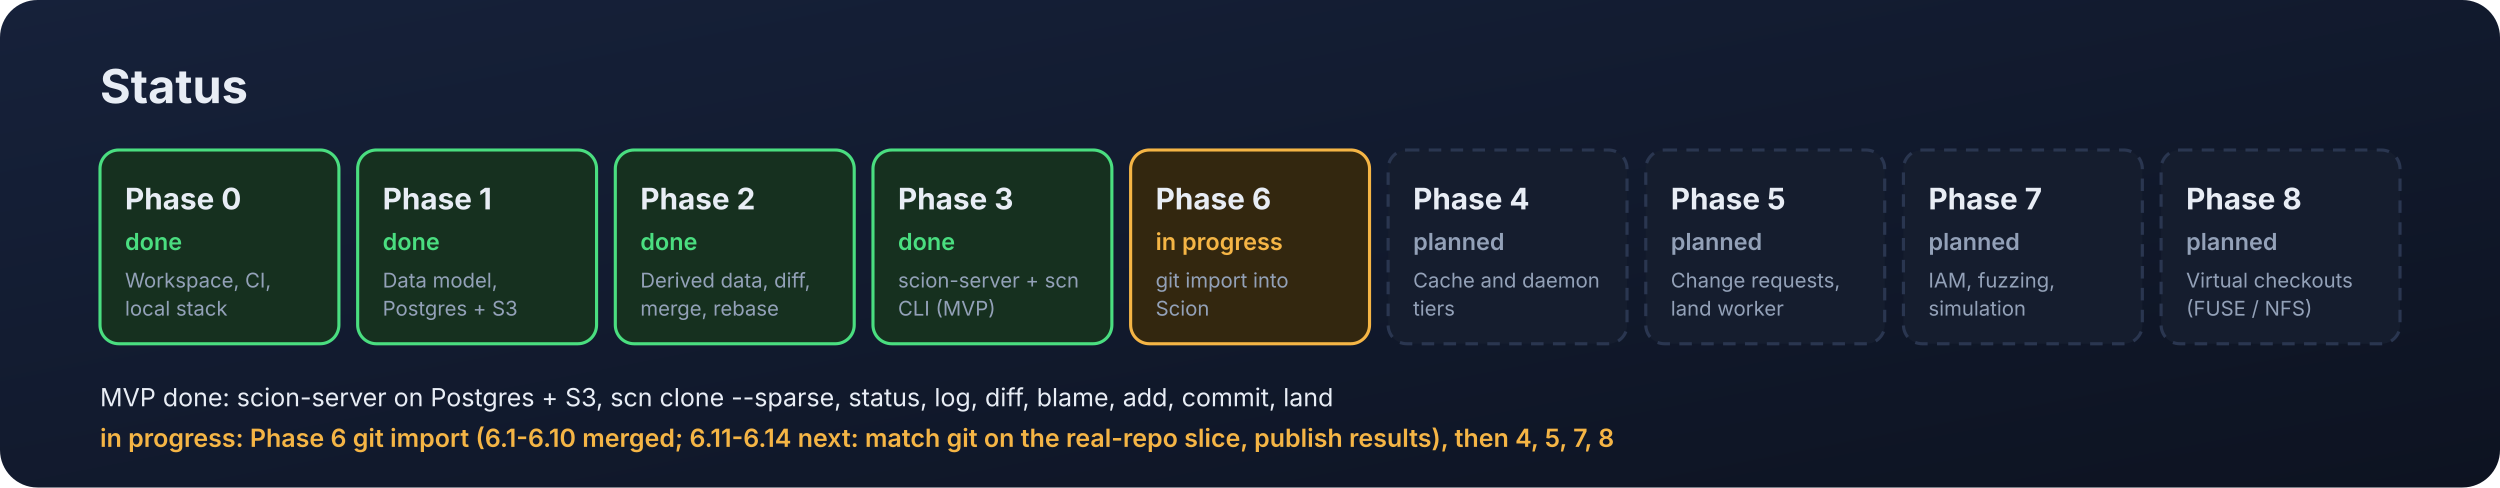
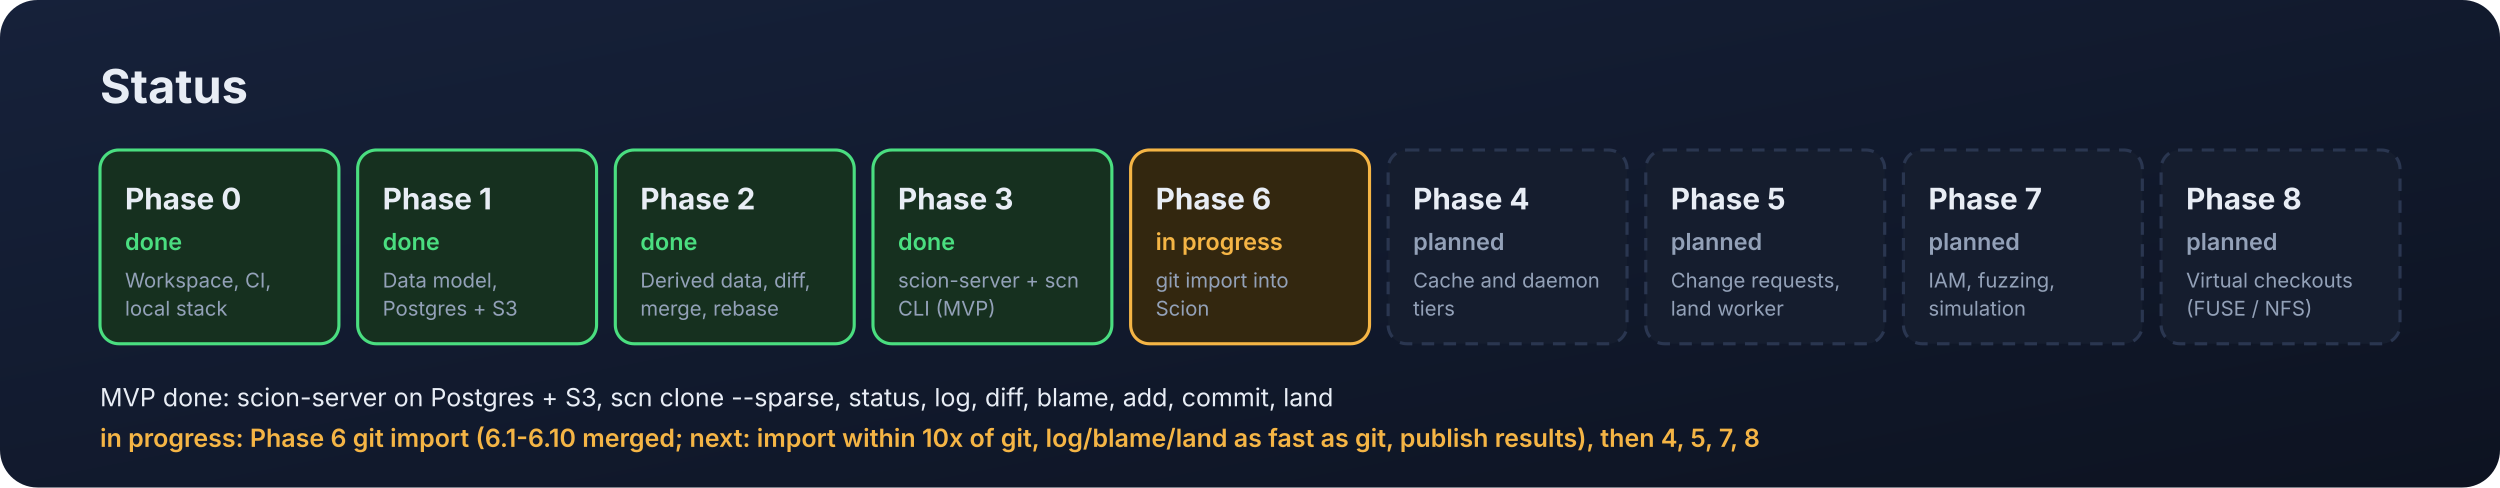
<svg xmlns="http://www.w3.org/2000/svg" width="1600" height="312" viewBox="0 0 1600 312" role="img" aria-label="Scion roadmap status by phase">
  <defs>
    <marker id="a-teal" viewBox="0 0 10 10" refX="9" refY="5" markerWidth="7" markerHeight="7" orient="auto-start-reverse">
      <path d="M0,0 L10,5 L0,10 z" fill="#2dd4bf" />
    </marker>
    <marker id="a-amber" viewBox="0 0 10 10" refX="9" refY="5" markerWidth="7" markerHeight="7" orient="auto-start-reverse">
      <path d="M0,0 L10,5 L0,10 z" fill="#f5b545" />
    </marker>
    <marker id="a-violet" viewBox="0 0 10 10" refX="9" refY="5" markerWidth="7" markerHeight="7" orient="auto-start-reverse">
      <path d="M0,0 L10,5 L0,10 z" fill="#a78bfa" />
    </marker>
    <marker id="a-muted" viewBox="0 0 10 10" refX="9" refY="5" markerWidth="7" markerHeight="7" orient="auto-start-reverse">
      <path d="M0,0 L10,5 L0,10 z" fill="#93a1b8" />
    </marker>
    <linearGradient id="glow" x1="0" y1="0" x2="1" y2="1">
      <stop offset="0" stop-color="#16213a" />
      <stop offset="1" stop-color="#0d1321" />
    </linearGradient>
  </defs>
  <rect x="0" y="0" width="1600" height="312" rx="24" fill="url(#glow)" />
  <text x="64" y="66" font-family="Inter, 'Segoe UI', -apple-system, BlinkMacSystemFont, Helvetica, Arial, sans-serif" font-size="30" fill="#e8edf5" font-weight="700" text-anchor="start">Status</text>
  <rect x="64.0" y="96" width="152.9" height="124" rx="12" fill="#16301f" stroke="#4ade80" stroke-width="2" />
  <text x="80.0" y="134" font-family="Inter, 'Segoe UI', -apple-system, BlinkMacSystemFont, Helvetica, Arial, sans-serif" font-size="19" fill="#e8edf5" font-weight="700" text-anchor="start">Phase 0</text>
  <text x="80.0" y="160" font-family="Inter, 'Segoe UI', -apple-system, BlinkMacSystemFont, Helvetica, Arial, sans-serif" font-size="15" fill="#4ade80" font-weight="600" text-anchor="start">done</text>
  <text x="80.0" y="184" font-family="Inter, 'Segoe UI', -apple-system, BlinkMacSystemFont, Helvetica, Arial, sans-serif" font-size="13" fill="#93a1b8" font-weight="400" text-anchor="start">Workspace, CI,</text>
  <text x="80.0" y="202" font-family="Inter, 'Segoe UI', -apple-system, BlinkMacSystemFont, Helvetica, Arial, sans-serif" font-size="13" fill="#93a1b8" font-weight="400" text-anchor="start">local stack</text>
  <rect x="228.9" y="96" width="152.9" height="124" rx="12" fill="#16301f" stroke="#4ade80" stroke-width="2" />
  <text x="244.9" y="134" font-family="Inter, 'Segoe UI', -apple-system, BlinkMacSystemFont, Helvetica, Arial, sans-serif" font-size="19" fill="#e8edf5" font-weight="700" text-anchor="start">Phase 1</text>
  <text x="244.9" y="160" font-family="Inter, 'Segoe UI', -apple-system, BlinkMacSystemFont, Helvetica, Arial, sans-serif" font-size="15" fill="#4ade80" font-weight="600" text-anchor="start">done</text>
  <text x="244.9" y="184" font-family="Inter, 'Segoe UI', -apple-system, BlinkMacSystemFont, Helvetica, Arial, sans-serif" font-size="13" fill="#93a1b8" font-weight="400" text-anchor="start">Data model,</text>
  <text x="244.9" y="202" font-family="Inter, 'Segoe UI', -apple-system, BlinkMacSystemFont, Helvetica, Arial, sans-serif" font-size="13" fill="#93a1b8" font-weight="400" text-anchor="start">Postgres + S3</text>
  <rect x="393.8" y="96" width="152.9" height="124" rx="12" fill="#16301f" stroke="#4ade80" stroke-width="2" />
  <text x="409.8" y="134" font-family="Inter, 'Segoe UI', -apple-system, BlinkMacSystemFont, Helvetica, Arial, sans-serif" font-size="19" fill="#e8edf5" font-weight="700" text-anchor="start">Phase 2</text>
  <text x="409.8" y="160" font-family="Inter, 'Segoe UI', -apple-system, BlinkMacSystemFont, Helvetica, Arial, sans-serif" font-size="15" fill="#4ade80" font-weight="600" text-anchor="start">done</text>
  <text x="409.8" y="184" font-family="Inter, 'Segoe UI', -apple-system, BlinkMacSystemFont, Helvetica, Arial, sans-serif" font-size="13" fill="#93a1b8" font-weight="400" text-anchor="start">Derived data, diff,</text>
  <text x="409.8" y="202" font-family="Inter, 'Segoe UI', -apple-system, BlinkMacSystemFont, Helvetica, Arial, sans-serif" font-size="13" fill="#93a1b8" font-weight="400" text-anchor="start">merge, rebase</text>
  <rect x="558.7" y="96" width="152.9" height="124" rx="12" fill="#16301f" stroke="#4ade80" stroke-width="2" />
  <text x="574.7" y="134" font-family="Inter, 'Segoe UI', -apple-system, BlinkMacSystemFont, Helvetica, Arial, sans-serif" font-size="19" fill="#e8edf5" font-weight="700" text-anchor="start">Phase 3</text>
  <text x="574.7" y="160" font-family="Inter, 'Segoe UI', -apple-system, BlinkMacSystemFont, Helvetica, Arial, sans-serif" font-size="15" fill="#4ade80" font-weight="600" text-anchor="start">done</text>
  <text x="574.7" y="184" font-family="Inter, 'Segoe UI', -apple-system, BlinkMacSystemFont, Helvetica, Arial, sans-serif" font-size="13" fill="#93a1b8" font-weight="400" text-anchor="start">scion-server + scn</text>
  <text x="574.7" y="202" font-family="Inter, 'Segoe UI', -apple-system, BlinkMacSystemFont, Helvetica, Arial, sans-serif" font-size="13" fill="#93a1b8" font-weight="400" text-anchor="start">CLI (MVP)</text>
  <rect x="723.6" y="96" width="152.9" height="124" rx="12" fill="#33270f" stroke="#f5b545" stroke-width="2" />
  <text x="739.6" y="134" font-family="Inter, 'Segoe UI', -apple-system, BlinkMacSystemFont, Helvetica, Arial, sans-serif" font-size="19" fill="#e8edf5" font-weight="700" text-anchor="start">Phase 6</text>
  <text x="739.6" y="160" font-family="Inter, 'Segoe UI', -apple-system, BlinkMacSystemFont, Helvetica, Arial, sans-serif" font-size="15" fill="#f5b545" font-weight="600" text-anchor="start">in progress</text>
  <text x="739.6" y="184" font-family="Inter, 'Segoe UI', -apple-system, BlinkMacSystemFont, Helvetica, Arial, sans-serif" font-size="13" fill="#93a1b8" font-weight="400" text-anchor="start">git import into</text>
  <text x="739.6" y="202" font-family="Inter, 'Segoe UI', -apple-system, BlinkMacSystemFont, Helvetica, Arial, sans-serif" font-size="13" fill="#93a1b8" font-weight="400" text-anchor="start">Scion</text>
  <rect x="888.4" y="96" width="152.9" height="124" rx="12" fill="#151d2e" stroke="#2a3650" stroke-width="2" stroke-dasharray="8 6" />
  <text x="904.4" y="134" font-family="Inter, 'Segoe UI', -apple-system, BlinkMacSystemFont, Helvetica, Arial, sans-serif" font-size="19" fill="#e8edf5" font-weight="700" text-anchor="start">Phase 4</text>
  <text x="904.4" y="160" font-family="Inter, 'Segoe UI', -apple-system, BlinkMacSystemFont, Helvetica, Arial, sans-serif" font-size="15" fill="#93a1b8" font-weight="600" text-anchor="start">planned</text>
  <text x="904.4" y="184" font-family="Inter, 'Segoe UI', -apple-system, BlinkMacSystemFont, Helvetica, Arial, sans-serif" font-size="13" fill="#93a1b8" font-weight="400" text-anchor="start">Cache and daemon</text>
  <text x="904.4" y="202" font-family="Inter, 'Segoe UI', -apple-system, BlinkMacSystemFont, Helvetica, Arial, sans-serif" font-size="13" fill="#93a1b8" font-weight="400" text-anchor="start">tiers</text>
  <rect x="1053.3" y="96" width="152.9" height="124" rx="12" fill="#151d2e" stroke="#2a3650" stroke-width="2" stroke-dasharray="8 6" />
  <text x="1069.3" y="134" font-family="Inter, 'Segoe UI', -apple-system, BlinkMacSystemFont, Helvetica, Arial, sans-serif" font-size="19" fill="#e8edf5" font-weight="700" text-anchor="start">Phase 5</text>
  <text x="1069.3" y="160" font-family="Inter, 'Segoe UI', -apple-system, BlinkMacSystemFont, Helvetica, Arial, sans-serif" font-size="15" fill="#93a1b8" font-weight="600" text-anchor="start">planned</text>
  <text x="1069.3" y="184" font-family="Inter, 'Segoe UI', -apple-system, BlinkMacSystemFont, Helvetica, Arial, sans-serif" font-size="13" fill="#93a1b8" font-weight="400" text-anchor="start">Change requests,</text>
  <text x="1069.3" y="202" font-family="Inter, 'Segoe UI', -apple-system, BlinkMacSystemFont, Helvetica, Arial, sans-serif" font-size="13" fill="#93a1b8" font-weight="400" text-anchor="start">land worker</text>
  <rect x="1218.2" y="96" width="152.9" height="124" rx="12" fill="#151d2e" stroke="#2a3650" stroke-width="2" stroke-dasharray="8 6" />
  <text x="1234.2" y="134" font-family="Inter, 'Segoe UI', -apple-system, BlinkMacSystemFont, Helvetica, Arial, sans-serif" font-size="19" fill="#e8edf5" font-weight="700" text-anchor="start">Phase 7</text>
  <text x="1234.2" y="160" font-family="Inter, 'Segoe UI', -apple-system, BlinkMacSystemFont, Helvetica, Arial, sans-serif" font-size="15" fill="#93a1b8" font-weight="600" text-anchor="start">planned</text>
  <text x="1234.2" y="184" font-family="Inter, 'Segoe UI', -apple-system, BlinkMacSystemFont, Helvetica, Arial, sans-serif" font-size="13" fill="#93a1b8" font-weight="400" text-anchor="start">IAM, fuzzing,</text>
  <text x="1234.2" y="202" font-family="Inter, 'Segoe UI', -apple-system, BlinkMacSystemFont, Helvetica, Arial, sans-serif" font-size="13" fill="#93a1b8" font-weight="400" text-anchor="start">simulation</text>
  <rect x="1383.1" y="96" width="152.9" height="124" rx="12" fill="#151d2e" stroke="#2a3650" stroke-width="2" stroke-dasharray="8 6" />
  <text x="1399.1" y="134" font-family="Inter, 'Segoe UI', -apple-system, BlinkMacSystemFont, Helvetica, Arial, sans-serif" font-size="19" fill="#e8edf5" font-weight="700" text-anchor="start">Phase 8</text>
  <text x="1399.1" y="160" font-family="Inter, 'Segoe UI', -apple-system, BlinkMacSystemFont, Helvetica, Arial, sans-serif" font-size="15" fill="#93a1b8" font-weight="600" text-anchor="start">planned</text>
  <text x="1399.1" y="184" font-family="Inter, 'Segoe UI', -apple-system, BlinkMacSystemFont, Helvetica, Arial, sans-serif" font-size="13" fill="#93a1b8" font-weight="400" text-anchor="start">Virtual checkouts</text>
  <text x="1399.1" y="202" font-family="Inter, 'Segoe UI', -apple-system, BlinkMacSystemFont, Helvetica, Arial, sans-serif" font-size="13" fill="#93a1b8" font-weight="400" text-anchor="start">(FUSE / NFS)</text>
  <text x="64" y="260" font-family="Inter, 'Segoe UI', -apple-system, BlinkMacSystemFont, Helvetica, Arial, sans-serif" font-size="16" fill="#e8edf5" font-weight="400" text-anchor="start">MVP done: scion-server on Postgres + S3, scn clone --sparse, status, log, diff, blame, add, commit, land</text>
-   <text x="64" y="286" font-family="Inter, 'Segoe UI', -apple-system, BlinkMacSystemFont, Helvetica, Arial, sans-serif" font-size="16" fill="#f5b545" font-weight="600" text-anchor="start">in progress: Phase 6 git import (6.1-6.10 merged; 6.11-6.14 next: match git on the real-repo slice, publish results), then 4, 5, 7, 8</text>
+   <text x="64" y="286" font-family="Inter, 'Segoe UI', -apple-system, BlinkMacSystemFont, Helvetica, Arial, sans-serif" font-size="16" fill="#f5b545" font-weight="600" text-anchor="start">in progress: Phase 6 git import (6.1-6.10 merged; next: import within 10x of git, log/blame/land as fast as git, publish results), then 4, 5, 7, 8</text>
</svg>
